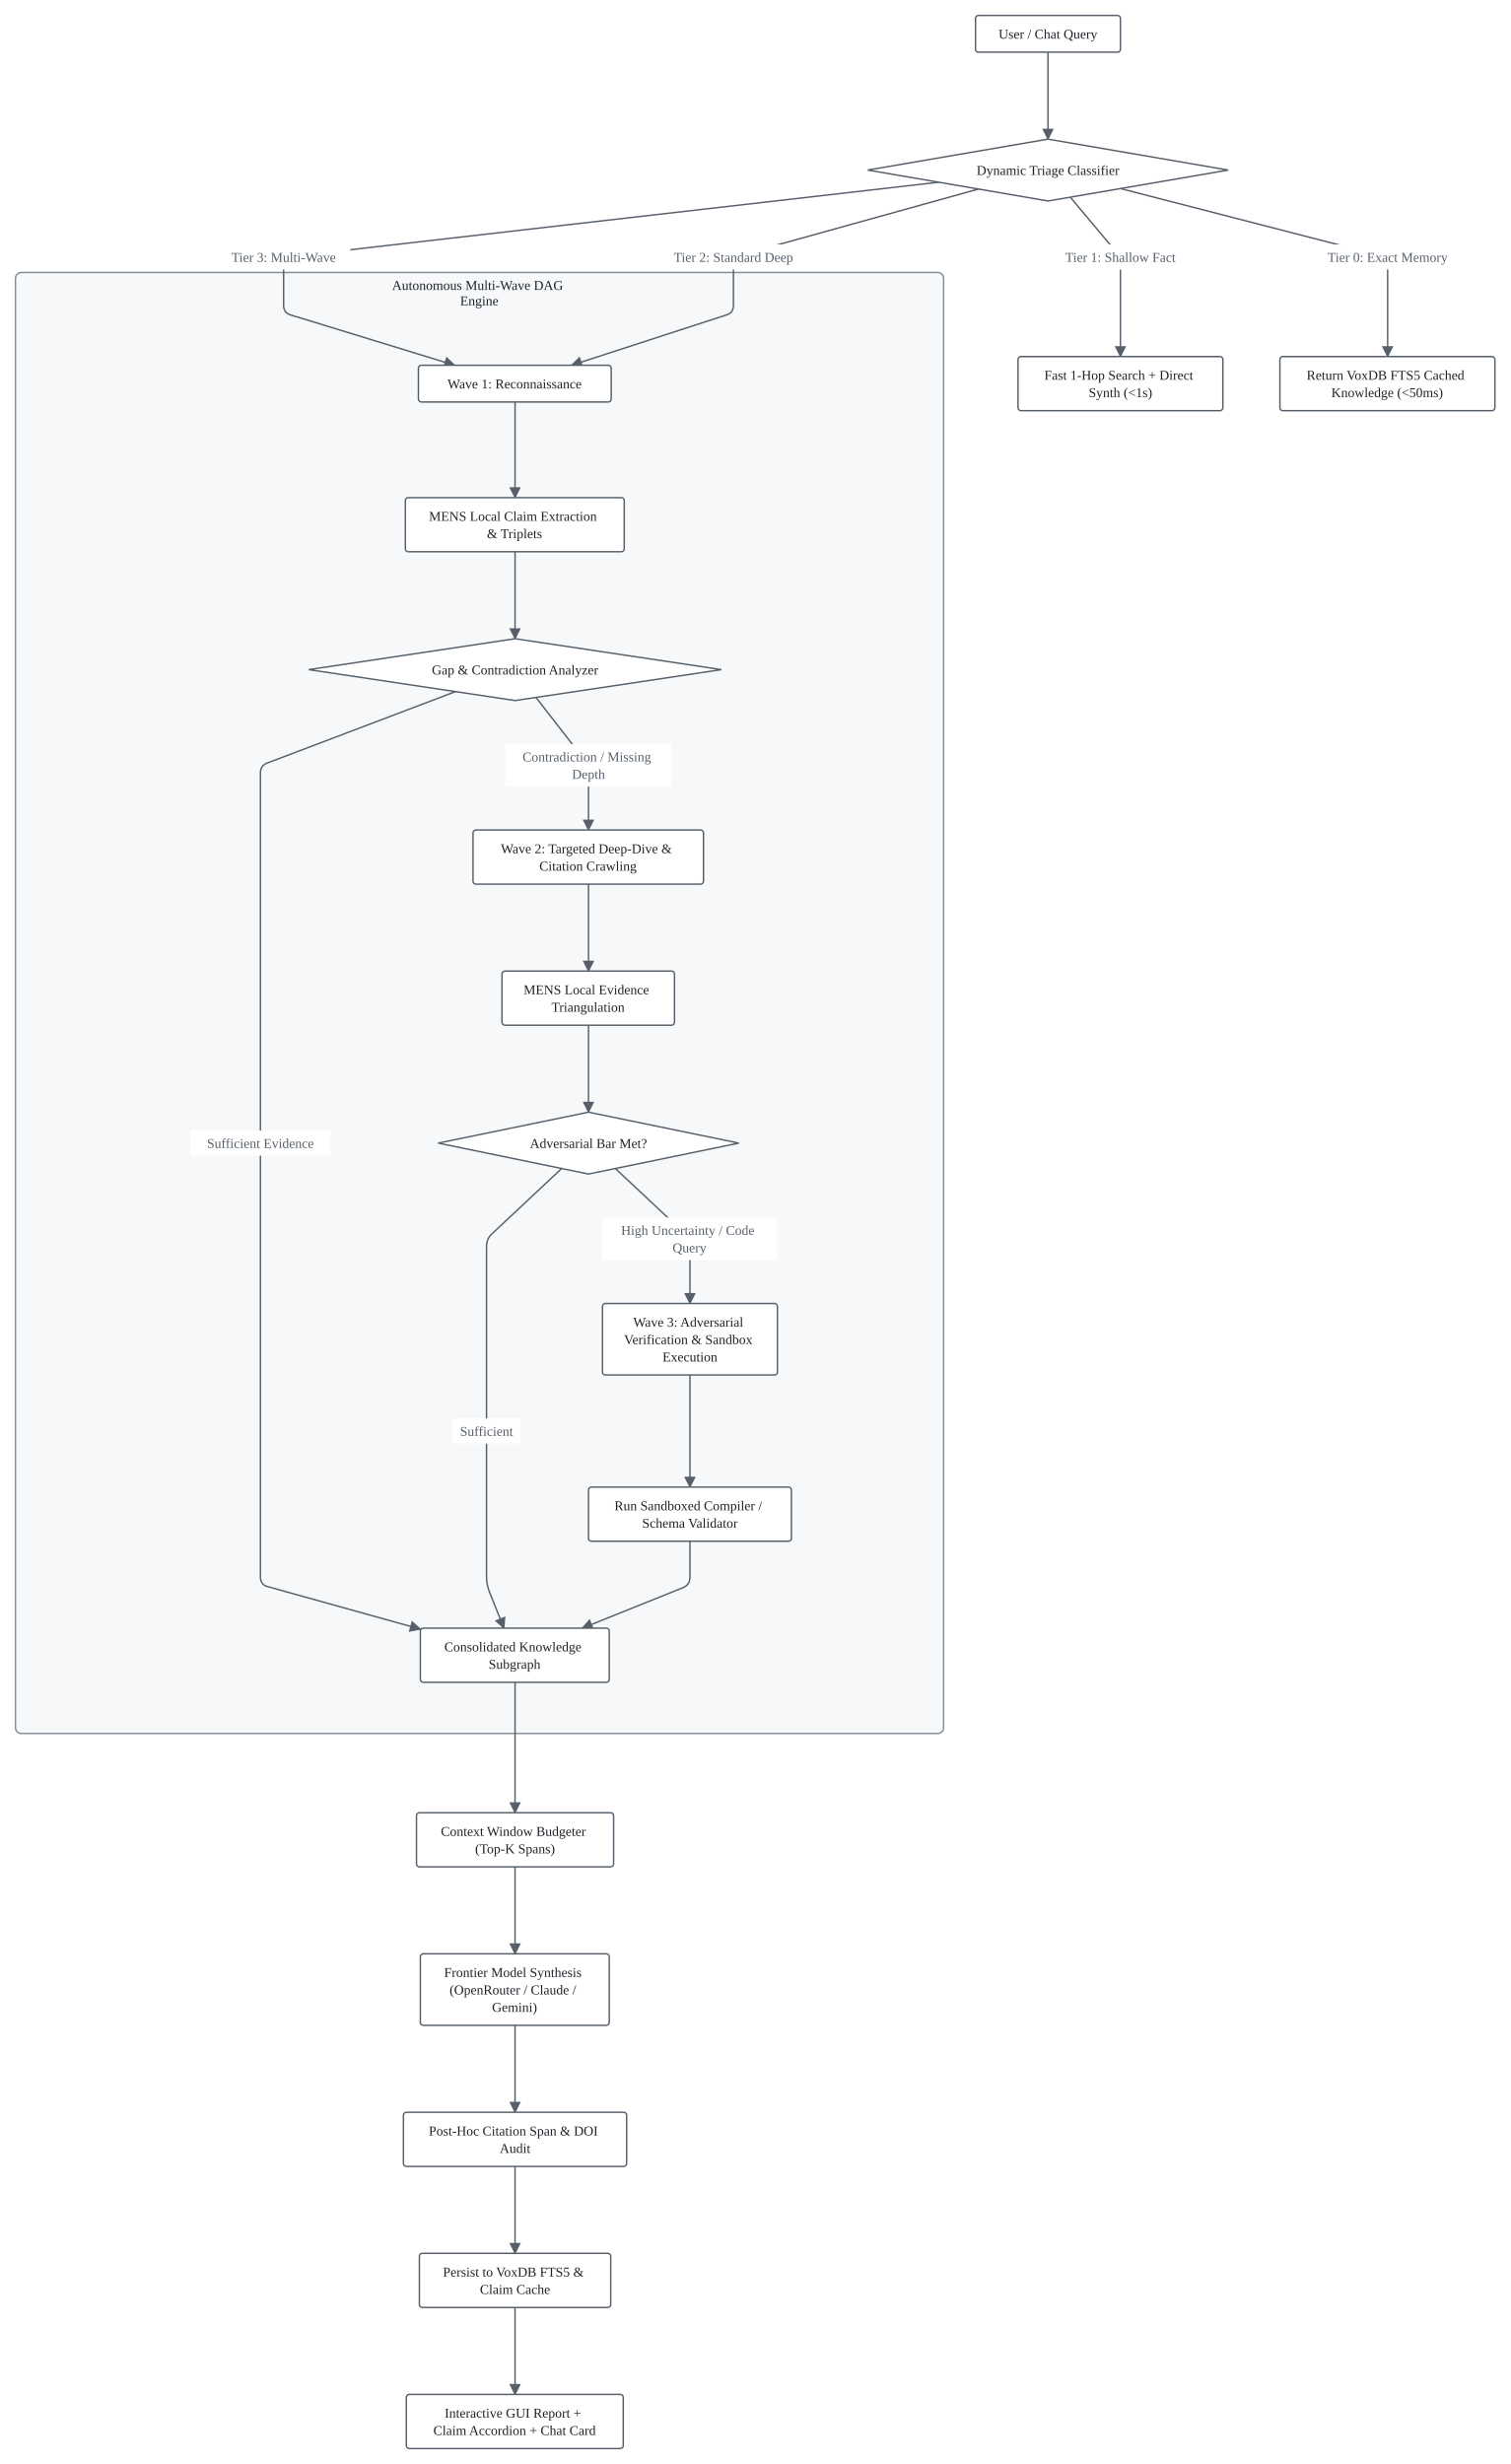
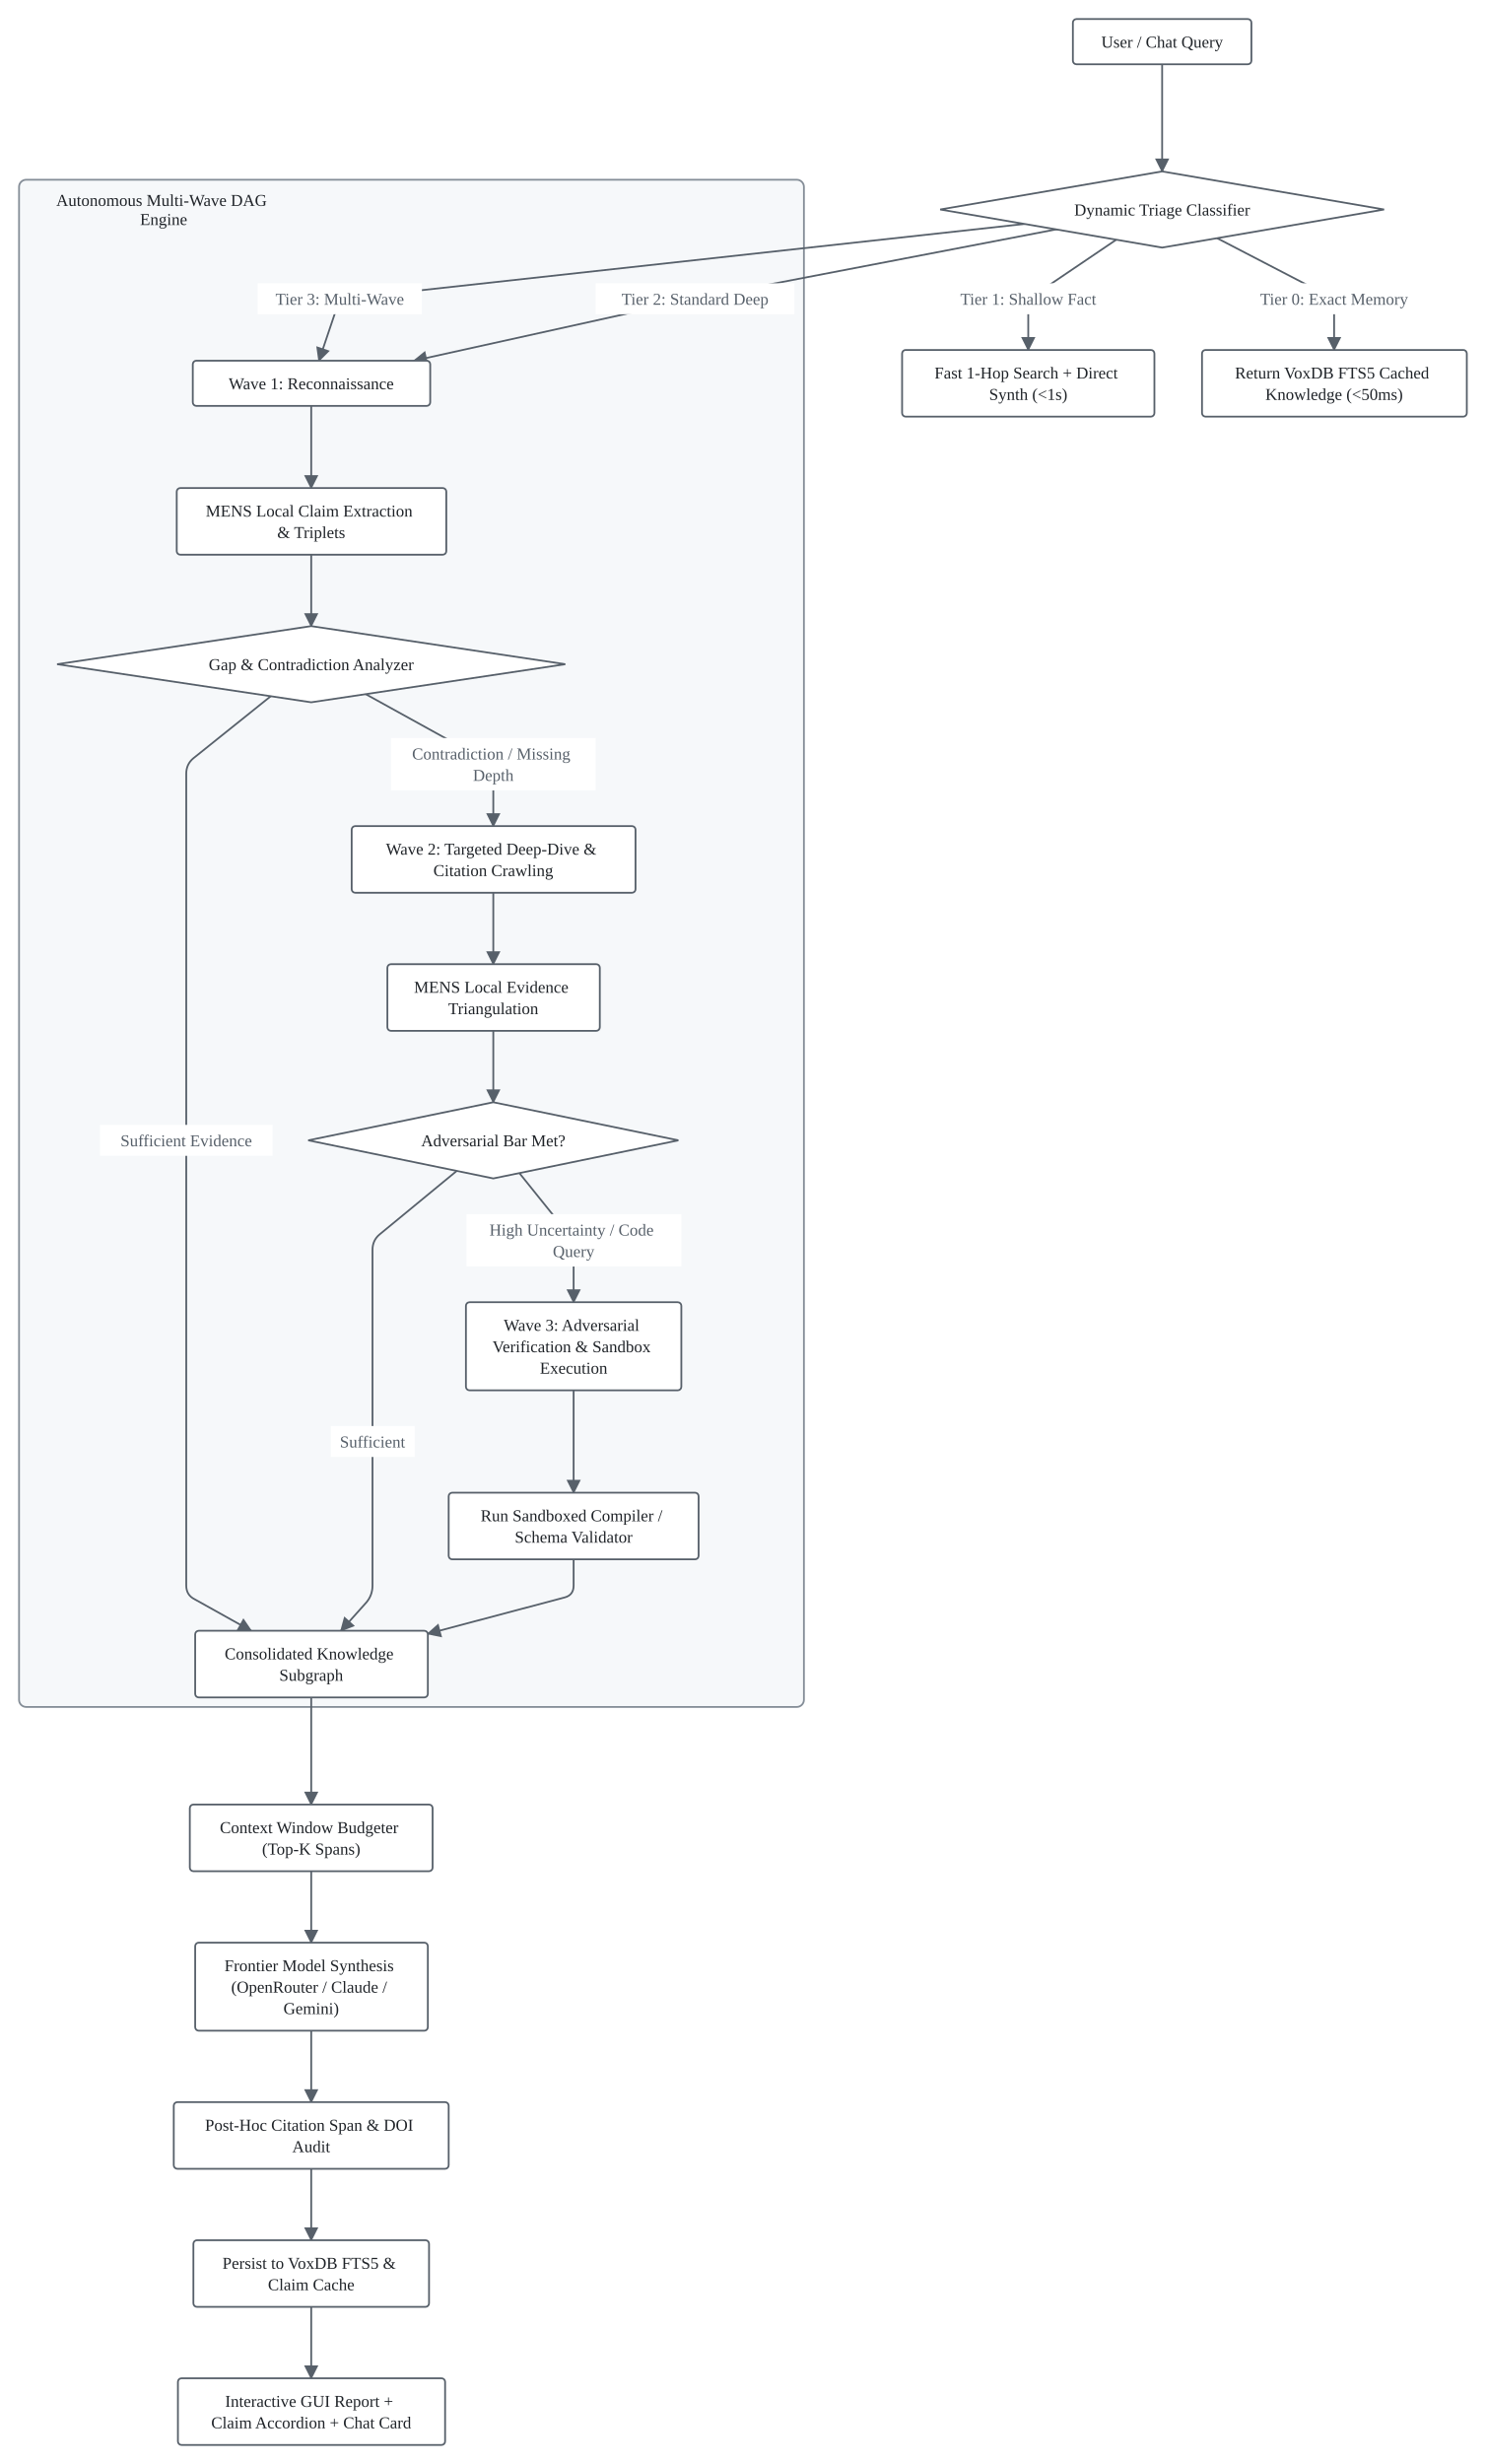
- <svg xmlns="http://www.w3.org/2000/svg" viewBox="0 0 1563 2550" role="img" aria-labelledby="vd-title vd-desc" class="vd-diagram" style="font-family:var(--vd-font,system-ui,sans-serif);font-size:14px">
+ <svg xmlns="http://www.w3.org/2000/svg" viewBox="0 0 1248.5 2070" role="img" aria-labelledby="vd-title vd-desc" class="vd-diagram" style="font-family:var(--vd-font,system-ui,sans-serif);font-size:14px">
  <defs>
    <marker id="vd-arrow" viewBox="0 0 10 10" refX="9" refY="5" markerWidth="8" markerHeight="8" orient="auto">
      <path d="M0 0L10 5L0 10z" style="fill:var(--vd-edge,#57606a)" />
    </marker>
  </defs>
  <g class="vd-containers">
-     <rect class="vd-container" x="16" y="282" width="960.5" height="1512" rx="6" style="fill:var(--vd-container-fill,#f6f8fa);stroke:var(--vd-container-stroke,#848d97);stroke-width:1.5" />
-     <text class="vd-container-label" x="496" y="300" text-anchor="middle" style="fill:var(--vd-text,#1f2328);stroke:none">
-       <tspan x="496" dy="0">Autonomous Multi-Wave DAG</tspan>
-       <tspan x="496" dy="16">Engine</tspan>
+     <rect class="vd-container" x="16" y="151" width="659.5" height="1283" rx="6" style="fill:var(--vd-container-fill,#f6f8fa);stroke:var(--vd-container-stroke,#848d97);stroke-width:1.5" />
+     <text class="vd-container-label" x="137.5" y="173" text-anchor="middle" style="fill:var(--vd-text,#1f2328);stroke:none">
+       <tspan x="137.5" dy="0">Autonomous Multi-Wave DAG</tspan>
+       <tspan x="137.5" dy="16">Engine</tspan>
    </text>
  </g>
  <g class="vd-edges" style="fill:none;stroke:var(--vd-edge,#57606a);stroke-width:1.5">
-     <path class="vd-edge" d="M533 416L533 470L533 515" marker-end="url(#vd-arrow)" />
-     <path class="vd-edge" d="M533 571L533 616L533 661" marker-end="url(#vd-arrow)" />
-     <path class="vd-edge" d="M554.5 721.5L604.5 786Q609 792 609 800L609 859" marker-end="url(#vd-arrow)" />
-     <path class="vd-edge" d="M609 915L609 960L609 1005" marker-end="url(#vd-arrow)" />
-     <path class="vd-edge" d="M609 1061L609 1106L609 1151" marker-end="url(#vd-arrow)" />
-     <path class="vd-edge" d="M636.5 1209L708.5 1276.5Q714 1282 714 1290L714 1349" marker-end="url(#vd-arrow)" />
-     <path class="vd-edge" d="M714 1423L714 1481L714 1539" marker-end="url(#vd-arrow)" />
-     <path class="vd-edge" d="M714 1595L714 1632Q714 1640 707 1643L602.5 1685" marker-end="url(#vd-arrow)" />
-     <path class="vd-edge" d="M472 715.5L277 789.5Q269.5 792 269.5 800L269.5 887L269.5 960L269.5 1033L269.5 1106L269.5 1183L269.5 1282L269.5 1386L269.5 1481L269.5 1567L269.5 1632Q269.5 1640 277 1642L435 1686" marker-end="url(#vd-arrow)" />
-     <path class="vd-edge" d="M581.5 1209L509 1277Q503.5 1282 503.5 1290L503.5 1386L503.5 1481L503.5 1567L503.5 1632Q503.5 1640 506.5 1647.5L521.5 1685" marker-end="url(#vd-arrow)" />
-     <path class="vd-edge" d="M1084.5 54L1084.5 99L1084.5 144" marker-end="url(#vd-arrow)" />
-     <path class="vd-edge" d="M1159 195L1428.5 264.5Q1436 266 1436 274L1436 324L1436 369" marker-end="url(#vd-arrow)" />
-     <path class="vd-edge" d="M1107.5 204L1154.5 260Q1159.5 266 1159.5 274L1159.5 324L1159.5 369" marker-end="url(#vd-arrow)" />
-     <path class="vd-edge" d="M1013 195.5L766.5 264Q759 266 759 274L759 316Q759 324 751.5 326L591.5 378" marker-end="url(#vd-arrow)" />
-     <path class="vd-edge" d="M972 188.5L301 265.5Q293.5 266 293.5 274L293.5 316Q293.5 324 301 326L470.5 378" marker-end="url(#vd-arrow)" />
-     <path class="vd-edge" d="M533 1741L533 1786L533 1831L533 1876" marker-end="url(#vd-arrow)" />
-     <path class="vd-edge" d="M533 1932L533 1977L533 2022" marker-end="url(#vd-arrow)" />
-     <path class="vd-edge" d="M533 2096L533 2141L533 2186" marker-end="url(#vd-arrow)" />
-     <path class="vd-edge" d="M533 2242L533 2287L533 2332" marker-end="url(#vd-arrow)" />
-     <path class="vd-edge" d="M533 2388L533 2433L533 2478" marker-end="url(#vd-arrow)" />
+     <path class="vd-edge" d="M261.5 341L261.5 380L261.5 410" marker-end="url(#vd-arrow)" />
+     <path class="vd-edge" d="M261.5 466L261.5 496L261.5 526" marker-end="url(#vd-arrow)" />
+     <path class="vd-edge" d="M307 583L407.5 638.5Q414.5 642 414.5 650L414.5 694" marker-end="url(#vd-arrow)" />
+     <path class="vd-edge" d="M414.5 750L414.5 780L414.5 810" marker-end="url(#vd-arrow)" />
+     <path class="vd-edge" d="M414.5 866L414.5 896L414.5 926" marker-end="url(#vd-arrow)" />
+     <path class="vd-edge" d="M436 985L477 1036Q482 1042 482 1050L482 1094" marker-end="url(#vd-arrow)" />
+     <path class="vd-edge" d="M482 1168L482 1211L482 1254" marker-end="url(#vd-arrow)" />
+     <path class="vd-edge" d="M482 1310L482 1332Q482 1340 474.5 1342L359.5 1372.5" marker-end="url(#vd-arrow)" />
+     <path class="vd-edge" d="M228 584.5L162.5 637Q156.5 642 156.5 650L156.5 722L156.5 780L156.5 838L156.5 896L156.5 958L156.5 1042L156.5 1131L156.5 1211L156.5 1282L156.5 1332Q156.5 1340 163.5 1343.5L211 1370" marker-end="url(#vd-arrow)" />
+     <path class="vd-edge" d="M384 983.5L319 1037Q313 1042 313 1050L313 1131L313 1211L313 1282L313 1332Q313 1340 308 1346L286.5 1370" marker-end="url(#vd-arrow)" />
+     <path class="vd-edge" d="M976.5 54L976.5 84L976.5 114L976.5 144" marker-end="url(#vd-arrow)" />
+     <path class="vd-edge" d="M1022.5 200L1114 247.5Q1121 251 1121 259L1121 294" marker-end="url(#vd-arrow)" />
+     <path class="vd-edge" d="M938.5 201L870.5 247Q864 251 864 259L864 294" marker-end="url(#vd-arrow)" />
+     <path class="vd-edge" d="M888.5 192.5L591.5 249.5Q584 251 576.5 252.5L348 303" marker-end="url(#vd-arrow)" />
+     <path class="vd-edge" d="M862 188L293 250.5Q285.5 251 283 258.5L268 303" marker-end="url(#vd-arrow)" />
+     <path class="vd-edge" d="M261.5 1426L261.5 1456L261.5 1486L261.5 1516" marker-end="url(#vd-arrow)" />
+     <path class="vd-edge" d="M261.5 1572L261.5 1602L261.5 1632" marker-end="url(#vd-arrow)" />
+     <path class="vd-edge" d="M261.5 1706L261.5 1736L261.5 1766" marker-end="url(#vd-arrow)" />
+     <path class="vd-edge" d="M261.5 1822L261.5 1852L261.5 1882" marker-end="url(#vd-arrow)" />
+     <path class="vd-edge" d="M261.5 1938L261.5 1968L261.5 1998" marker-end="url(#vd-arrow)" />
  </g>
  <g class="vd-nodes">
    <g class="vd-node">
-       <rect class="vd-node-shape" x="1009.5" y="16" width="150" height="38" rx="3" style="fill:var(--vd-node-fill,#fff);stroke:var(--vd-node-stroke,#57606a);stroke-width:1.5" />
-       <text class="vd-label" x="1084.5" y="40" text-anchor="middle" style="fill:var(--vd-text,#1f2328);stroke:none">
-         <tspan x="1084.5" dy="0">User / Chat Query</tspan>
+       <rect class="vd-node-shape" x="901.5" y="16" width="150" height="38" rx="3" style="fill:var(--vd-node-fill,#fff);stroke:var(--vd-node-stroke,#57606a);stroke-width:1.5" />
+       <text class="vd-label" x="976.5" y="40" text-anchor="middle" style="fill:var(--vd-text,#1f2328);stroke:none">
+         <tspan x="976.5" dy="0">User / Chat Query</tspan>
      </text>
    </g>
    <g class="vd-node">
-       <polygon class="vd-node-shape" points="1084.5,144 1271,176 1084.5,208 898,176" style="fill:var(--vd-node-fill,#fff);stroke:var(--vd-node-stroke,#57606a);stroke-width:1.5" />
-       <text class="vd-label" x="1084.5" y="181" text-anchor="middle" style="fill:var(--vd-text,#1f2328);stroke:none">
-         <tspan x="1084.5" dy="0">Dynamic Triage Classifier</tspan>
+       <polygon class="vd-node-shape" points="976.5,144 1163,176 976.5,208 790,176" style="fill:var(--vd-node-fill,#fff);stroke:var(--vd-node-stroke,#57606a);stroke-width:1.5" />
+       <text class="vd-label" x="976.5" y="181" text-anchor="middle" style="fill:var(--vd-text,#1f2328);stroke:none">
+         <tspan x="976.5" dy="0">Dynamic Triage Classifier</tspan>
      </text>
    </g>
    <g class="vd-node">
-       <rect class="vd-node-shape" x="1324.5" y="369" width="222.5" height="56" rx="3" style="fill:var(--vd-node-fill,#fff);stroke:var(--vd-node-stroke,#57606a);stroke-width:1.5" />
-       <text class="vd-label" x="1435.5" y="393" text-anchor="middle" style="fill:var(--vd-text,#1f2328);stroke:none">
-         <tspan x="1435.5" dy="0">Return VoxDB FTS5 Cached</tspan>
-         <tspan x="1435.5" dy="18">Knowledge (&lt;50ms)</tspan>
+       <rect class="vd-node-shape" x="1010" y="294" width="222.5" height="56" rx="3" style="fill:var(--vd-node-fill,#fff);stroke:var(--vd-node-stroke,#57606a);stroke-width:1.5" />
+       <text class="vd-label" x="1121" y="318" text-anchor="middle" style="fill:var(--vd-text,#1f2328);stroke:none">
+         <tspan x="1121" dy="0">Return VoxDB FTS5 Cached</tspan>
+         <tspan x="1121" dy="18">Knowledge (&lt;50ms)</tspan>
      </text>
    </g>
    <g class="vd-node">
-       <rect class="vd-node-shape" x="1053.5" y="369" width="212" height="56" rx="3" style="fill:var(--vd-node-fill,#fff);stroke:var(--vd-node-stroke,#57606a);stroke-width:1.5" />
-       <text class="vd-label" x="1159.5" y="393" text-anchor="middle" style="fill:var(--vd-text,#1f2328);stroke:none">
-         <tspan x="1159.5" dy="0">Fast 1-Hop Search + Direct</tspan>
-         <tspan x="1159.5" dy="18">Synth (&lt;1s)</tspan>
+       <rect class="vd-node-shape" x="758" y="294" width="212" height="56" rx="3" style="fill:var(--vd-node-fill,#fff);stroke:var(--vd-node-stroke,#57606a);stroke-width:1.5" />
+       <text class="vd-label" x="864" y="318" text-anchor="middle" style="fill:var(--vd-text,#1f2328);stroke:none">
+         <tspan x="864" dy="0">Fast 1-Hop Search + Direct</tspan>
+         <tspan x="864" dy="18">Synth (&lt;1s)</tspan>
      </text>
    </g>
    <g class="vd-node">
-       <rect class="vd-node-shape" x="431" y="1876" width="204" height="56" rx="3" style="fill:var(--vd-node-fill,#fff);stroke:var(--vd-node-stroke,#57606a);stroke-width:1.5" />
-       <text class="vd-label" x="533" y="1900" text-anchor="middle" style="fill:var(--vd-text,#1f2328);stroke:none">
-         <tspan x="533" dy="0">Context Window Budgeter</tspan>
-         <tspan x="533" dy="18">(Top-K Spans)</tspan>
+       <rect class="vd-node-shape" x="159.5" y="1516" width="204" height="56" rx="3" style="fill:var(--vd-node-fill,#fff);stroke:var(--vd-node-stroke,#57606a);stroke-width:1.5" />
+       <text class="vd-label" x="261.5" y="1540" text-anchor="middle" style="fill:var(--vd-text,#1f2328);stroke:none">
+         <tspan x="261.5" dy="0">Context Window Budgeter</tspan>
+         <tspan x="261.5" dy="18">(Top-K Spans)</tspan>
      </text>
    </g>
    <g class="vd-node">
-       <rect class="vd-node-shape" x="435" y="2022" width="195.5" height="74" rx="3" style="fill:var(--vd-node-fill,#fff);stroke:var(--vd-node-stroke,#57606a);stroke-width:1.5" />
-       <text class="vd-label" x="532.5" y="2046" text-anchor="middle" style="fill:var(--vd-text,#1f2328);stroke:none">
-         <tspan x="532.5" dy="0">Frontier Model Synthesis</tspan>
-         <tspan x="532.5" dy="18">(OpenRouter / Claude /</tspan>
-         <tspan x="532.5" dy="18">Gemini)</tspan>
+       <rect class="vd-node-shape" x="164" y="1632" width="195.5" height="74" rx="3" style="fill:var(--vd-node-fill,#fff);stroke:var(--vd-node-stroke,#57606a);stroke-width:1.5" />
+       <text class="vd-label" x="261.5" y="1656" text-anchor="middle" style="fill:var(--vd-text,#1f2328);stroke:none">
+         <tspan x="261.5" dy="0">Frontier Model Synthesis</tspan>
+         <tspan x="261.5" dy="18">(OpenRouter / Claude /</tspan>
+         <tspan x="261.5" dy="18">Gemini)</tspan>
      </text>
    </g>
    <g class="vd-node">
-       <rect class="vd-node-shape" x="417.5" y="2186" width="231" height="56" rx="3" style="fill:var(--vd-node-fill,#fff);stroke:var(--vd-node-stroke,#57606a);stroke-width:1.5" />
-       <text class="vd-label" x="533" y="2210" text-anchor="middle" style="fill:var(--vd-text,#1f2328);stroke:none">
-         <tspan x="533" dy="0">Post-Hoc Citation Span &amp; DOI</tspan>
-         <tspan x="533" dy="18">Audit</tspan>
+       <rect class="vd-node-shape" x="146" y="1766" width="231" height="56" rx="3" style="fill:var(--vd-node-fill,#fff);stroke:var(--vd-node-stroke,#57606a);stroke-width:1.5" />
+       <text class="vd-label" x="261.5" y="1790" text-anchor="middle" style="fill:var(--vd-text,#1f2328);stroke:none">
+         <tspan x="261.5" dy="0">Post-Hoc Citation Span &amp; DOI</tspan>
+         <tspan x="261.5" dy="18">Audit</tspan>
      </text>
    </g>
    <g class="vd-node">
-       <rect class="vd-node-shape" x="434" y="2332" width="198" height="56" rx="3" style="fill:var(--vd-node-fill,#fff);stroke:var(--vd-node-stroke,#57606a);stroke-width:1.5" />
-       <text class="vd-label" x="533" y="2356" text-anchor="middle" style="fill:var(--vd-text,#1f2328);stroke:none">
-         <tspan x="533" dy="0">Persist to VoxDB FTS5 &amp;</tspan>
-         <tspan x="533" dy="18">Claim Cache</tspan>
+       <rect class="vd-node-shape" x="162.5" y="1882" width="198" height="56" rx="3" style="fill:var(--vd-node-fill,#fff);stroke:var(--vd-node-stroke,#57606a);stroke-width:1.5" />
+       <text class="vd-label" x="261.5" y="1906" text-anchor="middle" style="fill:var(--vd-text,#1f2328);stroke:none">
+         <tspan x="261.5" dy="0">Persist to VoxDB FTS5 &amp;</tspan>
+         <tspan x="261.5" dy="18">Claim Cache</tspan>
      </text>
    </g>
    <g class="vd-node">
-       <rect class="vd-node-shape" x="420.5" y="2478" width="224.5" height="56" rx="3" style="fill:var(--vd-node-fill,#fff);stroke:var(--vd-node-stroke,#57606a);stroke-width:1.5" />
-       <text class="vd-label" x="532.5" y="2502" text-anchor="middle" style="fill:var(--vd-text,#1f2328);stroke:none">
-         <tspan x="532.5" dy="0">Interactive GUI Report +</tspan>
-         <tspan x="532.5" dy="18">Claim Accordion + Chat Card</tspan>
+       <rect class="vd-node-shape" x="149.5" y="1998" width="224.5" height="56" rx="3" style="fill:var(--vd-node-fill,#fff);stroke:var(--vd-node-stroke,#57606a);stroke-width:1.5" />
+       <text class="vd-label" x="261.5" y="2022" text-anchor="middle" style="fill:var(--vd-text,#1f2328);stroke:none">
+         <tspan x="261.5" dy="0">Interactive GUI Report +</tspan>
+         <tspan x="261.5" dy="18">Claim Accordion + Chat Card</tspan>
      </text>
    </g>
    <g class="vd-node">
-       <rect class="vd-node-shape" x="433" y="378" width="199.5" height="38" rx="3" style="fill:var(--vd-node-fill,#fff);stroke:var(--vd-node-stroke,#57606a);stroke-width:1.5" />
-       <text class="vd-label" x="532.5" y="402" text-anchor="middle" style="fill:var(--vd-text,#1f2328);stroke:none">
-         <tspan x="532.5" dy="0">Wave 1: Reconnaissance</tspan>
+       <rect class="vd-node-shape" x="162" y="303" width="199.5" height="38" rx="3" style="fill:var(--vd-node-fill,#fff);stroke:var(--vd-node-stroke,#57606a);stroke-width:1.5" />
+       <text class="vd-label" x="261.5" y="327" text-anchor="middle" style="fill:var(--vd-text,#1f2328);stroke:none">
+         <tspan x="261.5" dy="0">Wave 1: Reconnaissance</tspan>
      </text>
    </g>
    <g class="vd-node">
-       <rect class="vd-node-shape" x="419.5" y="515" width="226.5" height="56" rx="3" style="fill:var(--vd-node-fill,#fff);stroke:var(--vd-node-stroke,#57606a);stroke-width:1.5" />
-       <text class="vd-label" x="532.5" y="539" text-anchor="middle" style="fill:var(--vd-text,#1f2328);stroke:none">
-         <tspan x="532.5" dy="0">MENS Local Claim Extraction</tspan>
-         <tspan x="532.5" dy="18">&amp; Triplets</tspan>
+       <rect class="vd-node-shape" x="148.5" y="410" width="226.5" height="56" rx="3" style="fill:var(--vd-node-fill,#fff);stroke:var(--vd-node-stroke,#57606a);stroke-width:1.5" />
+       <text class="vd-label" x="261.5" y="434" text-anchor="middle" style="fill:var(--vd-text,#1f2328);stroke:none">
+         <tspan x="261.5" dy="0">MENS Local Claim Extraction</tspan>
+         <tspan x="261.5" dy="18">&amp; Triplets</tspan>
      </text>
    </g>
    <g class="vd-node">
-       <polygon class="vd-node-shape" points="533,661 746.5,693 533,725 319.5,693" style="fill:var(--vd-node-fill,#fff);stroke:var(--vd-node-stroke,#57606a);stroke-width:1.5" />
-       <text class="vd-label" x="533" y="698" text-anchor="middle" style="fill:var(--vd-text,#1f2328);stroke:none">
-         <tspan x="533" dy="0">Gap &amp; Contradiction Analyzer</tspan>
+       <polygon class="vd-node-shape" points="261.5,526 475,558 261.5,590 48,558" style="fill:var(--vd-node-fill,#fff);stroke:var(--vd-node-stroke,#57606a);stroke-width:1.5" />
+       <text class="vd-label" x="261.5" y="563" text-anchor="middle" style="fill:var(--vd-text,#1f2328);stroke:none">
+         <tspan x="261.5" dy="0">Gap &amp; Contradiction Analyzer</tspan>
      </text>
    </g>
    <g class="vd-node">
-       <rect class="vd-node-shape" x="489.5" y="859" width="238.5" height="56" rx="3" style="fill:var(--vd-node-fill,#fff);stroke:var(--vd-node-stroke,#57606a);stroke-width:1.5" />
-       <text class="vd-label" x="608.5" y="883" text-anchor="middle" style="fill:var(--vd-text,#1f2328);stroke:none">
-         <tspan x="608.5" dy="0">Wave 2: Targeted Deep-Dive &amp;</tspan>
-         <tspan x="608.5" dy="18">Citation Crawling</tspan>
+       <rect class="vd-node-shape" x="295.5" y="694" width="238.5" height="56" rx="3" style="fill:var(--vd-node-fill,#fff);stroke:var(--vd-node-stroke,#57606a);stroke-width:1.5" />
+       <text class="vd-label" x="414.5" y="718" text-anchor="middle" style="fill:var(--vd-text,#1f2328);stroke:none">
+         <tspan x="414.5" dy="0">Wave 2: Targeted Deep-Dive &amp;</tspan>
+         <tspan x="414.5" dy="18">Citation Crawling</tspan>
      </text>
    </g>
    <g class="vd-node">
-       <rect class="vd-node-shape" x="519.5" y="1005" width="178.5" height="56" rx="3" style="fill:var(--vd-node-fill,#fff);stroke:var(--vd-node-stroke,#57606a);stroke-width:1.5" />
-       <text class="vd-label" x="608.5" y="1029" text-anchor="middle" style="fill:var(--vd-text,#1f2328);stroke:none">
-         <tspan x="608.5" dy="0">MENS Local Evidence</tspan>
-         <tspan x="608.5" dy="18">Triangulation</tspan>
+       <rect class="vd-node-shape" x="325.5" y="810" width="178.5" height="56" rx="3" style="fill:var(--vd-node-fill,#fff);stroke:var(--vd-node-stroke,#57606a);stroke-width:1.5" />
+       <text class="vd-label" x="414.5" y="834" text-anchor="middle" style="fill:var(--vd-text,#1f2328);stroke:none">
+         <tspan x="414.5" dy="0">MENS Local Evidence</tspan>
+         <tspan x="414.5" dy="18">Triangulation</tspan>
      </text>
    </g>
    <g class="vd-node">
-       <polygon class="vd-node-shape" points="609,1151 764.5,1183 609,1215 453.5,1183" style="fill:var(--vd-node-fill,#fff);stroke:var(--vd-node-stroke,#57606a);stroke-width:1.5" />
-       <text class="vd-label" x="609" y="1188" text-anchor="middle" style="fill:var(--vd-text,#1f2328);stroke:none">
-         <tspan x="609" dy="0">Adversarial Bar Met?</tspan>
+       <polygon class="vd-node-shape" points="414.5,926 570,958 414.5,990 259,958" style="fill:var(--vd-node-fill,#fff);stroke:var(--vd-node-stroke,#57606a);stroke-width:1.5" />
+       <text class="vd-label" x="414.5" y="963" text-anchor="middle" style="fill:var(--vd-text,#1f2328);stroke:none">
+         <tspan x="414.5" dy="0">Adversarial Bar Met?</tspan>
      </text>
    </g>
    <g class="vd-node">
-       <rect class="vd-node-shape" x="623.5" y="1349" width="181" height="74" rx="3" style="fill:var(--vd-node-fill,#fff);stroke:var(--vd-node-stroke,#57606a);stroke-width:1.5" />
-       <text class="vd-label" x="714" y="1373" text-anchor="middle" style="fill:var(--vd-text,#1f2328);stroke:none">
-         <tspan x="714" dy="0">Wave 3: Adversarial</tspan>
-         <tspan x="714" dy="18">Verification &amp; Sandbox</tspan>
-         <tspan x="714" dy="18">Execution</tspan>
+       <rect class="vd-node-shape" x="391.5" y="1094" width="181" height="74" rx="3" style="fill:var(--vd-node-fill,#fff);stroke:var(--vd-node-stroke,#57606a);stroke-width:1.5" />
+       <text class="vd-label" x="482" y="1118" text-anchor="middle" style="fill:var(--vd-text,#1f2328);stroke:none">
+         <tspan x="482" dy="0">Wave 3: Adversarial</tspan>
+         <tspan x="482" dy="18">Verification &amp; Sandbox</tspan>
+         <tspan x="482" dy="18">Execution</tspan>
      </text>
    </g>
    <g class="vd-node">
-       <rect class="vd-node-shape" x="609" y="1539" width="210" height="56" rx="3" style="fill:var(--vd-node-fill,#fff);stroke:var(--vd-node-stroke,#57606a);stroke-width:1.5" />
-       <text class="vd-label" x="714" y="1563" text-anchor="middle" style="fill:var(--vd-text,#1f2328);stroke:none">
-         <tspan x="714" dy="0">Run Sandboxed Compiler /</tspan>
-         <tspan x="714" dy="18">Schema Validator</tspan>
+       <rect class="vd-node-shape" x="377" y="1254" width="210" height="56" rx="3" style="fill:var(--vd-node-fill,#fff);stroke:var(--vd-node-stroke,#57606a);stroke-width:1.5" />
+       <text class="vd-label" x="482" y="1278" text-anchor="middle" style="fill:var(--vd-text,#1f2328);stroke:none">
+         <tspan x="482" dy="0">Run Sandboxed Compiler /</tspan>
+         <tspan x="482" dy="18">Schema Validator</tspan>
      </text>
    </g>
    <g class="vd-node">
-       <rect class="vd-node-shape" x="435" y="1685" width="195.5" height="56" rx="3" style="fill:var(--vd-node-fill,#fff);stroke:var(--vd-node-stroke,#57606a);stroke-width:1.5" />
-       <text class="vd-label" x="532.5" y="1709" text-anchor="middle" style="fill:var(--vd-text,#1f2328);stroke:none">
-         <tspan x="532.5" dy="0">Consolidated Knowledge</tspan>
-         <tspan x="532.5" dy="18">Subgraph</tspan>
+       <rect class="vd-node-shape" x="164" y="1370" width="195.5" height="56" rx="3" style="fill:var(--vd-node-fill,#fff);stroke:var(--vd-node-stroke,#57606a);stroke-width:1.5" />
+       <text class="vd-label" x="261.5" y="1394" text-anchor="middle" style="fill:var(--vd-text,#1f2328);stroke:none">
+         <tspan x="261.5" dy="0">Consolidated Knowledge</tspan>
+         <tspan x="261.5" dy="18">Subgraph</tspan>
      </text>
    </g>
  </g>
  <g class="vd-edge-labels">
-     <rect class="vd-edge-label-bg" x="523" y="770" width="172" height="44" style="fill:var(--vd-bg,#fff);stroke:none" />
-     <text class="vd-edge-label" x="609" y="788" text-anchor="middle" style="fill:var(--vd-muted,#57606a);stroke:none">
-       <tspan x="609" dy="0">Contradiction / Missing</tspan>
-       <tspan x="609" dy="18">Depth</tspan>
+     <rect class="vd-edge-label-bg" x="328.5" y="620" width="172" height="44" style="fill:var(--vd-bg,#fff);stroke:none" />
+     <text class="vd-edge-label" x="414.5" y="638" text-anchor="middle" style="fill:var(--vd-muted,#57606a);stroke:none">
+       <tspan x="414.5" dy="0">Contradiction / Missing</tspan>
+       <tspan x="414.5" dy="18">Depth</tspan>
    </text>
-     <rect class="vd-edge-label-bg" x="623.5" y="1260" width="180.5" height="44" style="fill:var(--vd-bg,#fff);stroke:none" />
-     <text class="vd-edge-label" x="713.5" y="1278" text-anchor="middle" style="fill:var(--vd-muted,#57606a);stroke:none">
-       <tspan x="713.5" dy="0">High Uncertainty / Code</tspan>
-       <tspan x="713.5" dy="18">Query</tspan>
+     <rect class="vd-edge-label-bg" x="392" y="1020" width="180.5" height="44" style="fill:var(--vd-bg,#fff);stroke:none" />
+     <text class="vd-edge-label" x="482" y="1038" text-anchor="middle" style="fill:var(--vd-muted,#57606a);stroke:none">
+       <tspan x="482" dy="0">High Uncertainty / Code</tspan>
+       <tspan x="482" dy="18">Query</tspan>
    </text>
-     <rect class="vd-edge-label-bg" x="197" y="1170" width="145" height="26" style="fill:var(--vd-bg,#fff);stroke:none" />
-     <text class="vd-edge-label" x="269.5" y="1188" text-anchor="middle" style="fill:var(--vd-muted,#57606a);stroke:none">
-       <tspan x="269.5" dy="0">Sufficient Evidence</tspan>
+     <rect class="vd-edge-label-bg" x="84" y="945" width="145" height="26" style="fill:var(--vd-bg,#fff);stroke:none" />
+     <text class="vd-edge-label" x="156.5" y="963" text-anchor="middle" style="fill:var(--vd-muted,#57606a);stroke:none">
+       <tspan x="156.5" dy="0">Sufficient Evidence</tspan>
    </text>
-     <rect class="vd-edge-label-bg" x="468.5" y="1468" width="70.5" height="26" style="fill:var(--vd-bg,#fff);stroke:none" />
-     <text class="vd-edge-label" x="503.5" y="1486" text-anchor="middle" style="fill:var(--vd-muted,#57606a);stroke:none">
-       <tspan x="503.5" dy="0">Sufficient</tspan>
+     <rect class="vd-edge-label-bg" x="278" y="1198" width="70.5" height="26" style="fill:var(--vd-bg,#fff);stroke:none" />
+     <text class="vd-edge-label" x="313" y="1216" text-anchor="middle" style="fill:var(--vd-muted,#57606a);stroke:none">
+       <tspan x="313" dy="0">Sufficient</tspan>
    </text>
-     <rect class="vd-edge-label-bg" x="1355" y="253" width="162" height="26" style="fill:var(--vd-bg,#fff);stroke:none" />
-     <text class="vd-edge-label" x="1436" y="271" text-anchor="middle" style="fill:var(--vd-muted,#57606a);stroke:none">
-       <tspan x="1436" dy="0">Tier 0: Exact Memory</tspan>
+     <rect class="vd-edge-label-bg" x="1040" y="238" width="162" height="26" style="fill:var(--vd-bg,#fff);stroke:none" />
+     <text class="vd-edge-label" x="1121" y="256" text-anchor="middle" style="fill:var(--vd-muted,#57606a);stroke:none">
+       <tspan x="1121" dy="0">Tier 0: Exact Memory</tspan>
    </text>
-     <rect class="vd-edge-label-bg" x="1084" y="253" width="151" height="26" style="fill:var(--vd-bg,#fff);stroke:none" />
-     <text class="vd-edge-label" x="1159.5" y="271" text-anchor="middle" style="fill:var(--vd-muted,#57606a);stroke:none">
-       <tspan x="1159.5" dy="0">Tier 1: Shallow Fact</tspan>
+     <rect class="vd-edge-label-bg" x="788.5" y="238" width="151" height="26" style="fill:var(--vd-bg,#fff);stroke:none" />
+     <text class="vd-edge-label" x="864" y="256" text-anchor="middle" style="fill:var(--vd-muted,#57606a);stroke:none">
+       <tspan x="864" dy="0">Tier 1: Shallow Fact</tspan>
    </text>
-     <rect class="vd-edge-label-bg" x="675.5" y="253" width="167" height="26" style="fill:var(--vd-bg,#fff);stroke:none" />
-     <text class="vd-edge-label" x="759" y="271" text-anchor="middle" style="fill:var(--vd-muted,#57606a);stroke:none">
-       <tspan x="759" dy="0">Tier 2: Standard Deep</tspan>
+     <rect class="vd-edge-label-bg" x="500.5" y="238" width="167" height="26" style="fill:var(--vd-bg,#fff);stroke:none" />
+     <text class="vd-edge-label" x="584" y="256" text-anchor="middle" style="fill:var(--vd-muted,#57606a);stroke:none">
+       <tspan x="584" dy="0">Tier 2: Standard Deep</tspan>
    </text>
-     <rect class="vd-edge-label-bg" x="224.5" y="253" width="138" height="26" style="fill:var(--vd-bg,#fff);stroke:none" />
-     <text class="vd-edge-label" x="293.5" y="271" text-anchor="middle" style="fill:var(--vd-muted,#57606a);stroke:none">
-       <tspan x="293.5" dy="0">Tier 3: Multi-Wave</tspan>
+     <rect class="vd-edge-label-bg" x="216.5" y="238" width="138" height="26" style="fill:var(--vd-bg,#fff);stroke:none" />
+     <text class="vd-edge-label" x="285.5" y="256" text-anchor="middle" style="fill:var(--vd-muted,#57606a);stroke:none">
+       <tspan x="285.5" dy="0">Tier 3: Multi-Wave</tspan>
    </text>
  </g>
</svg>
